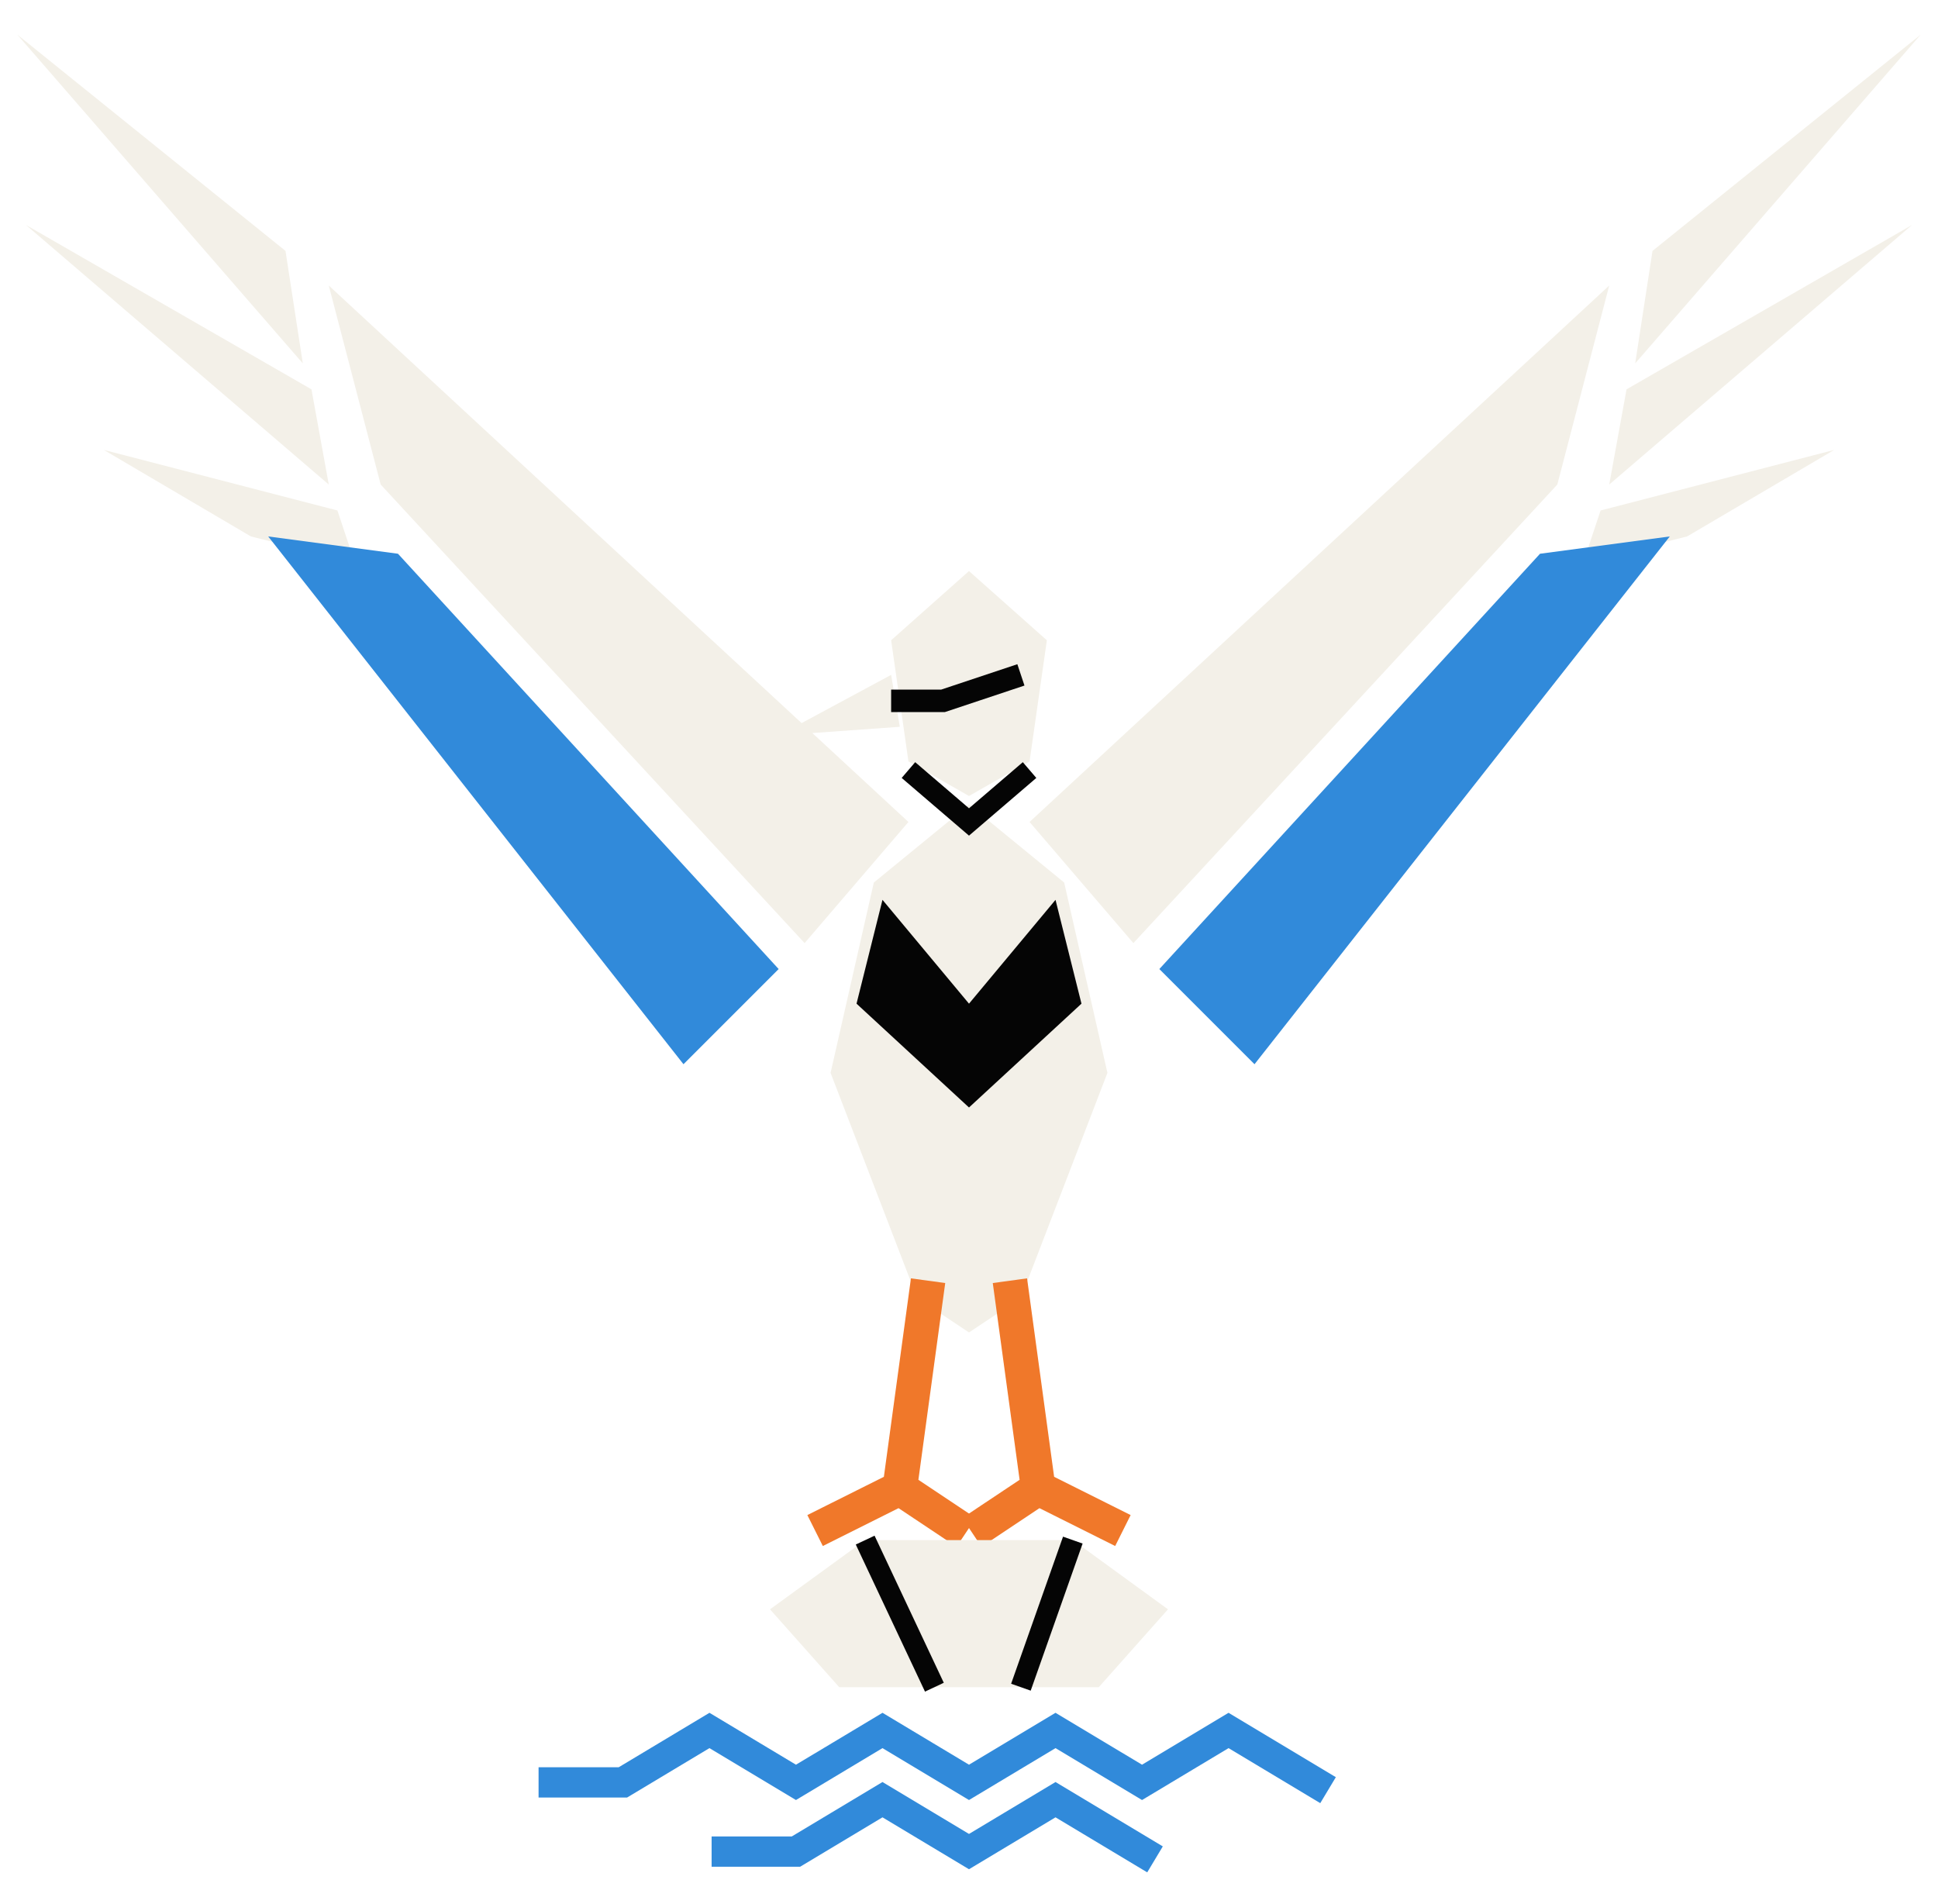
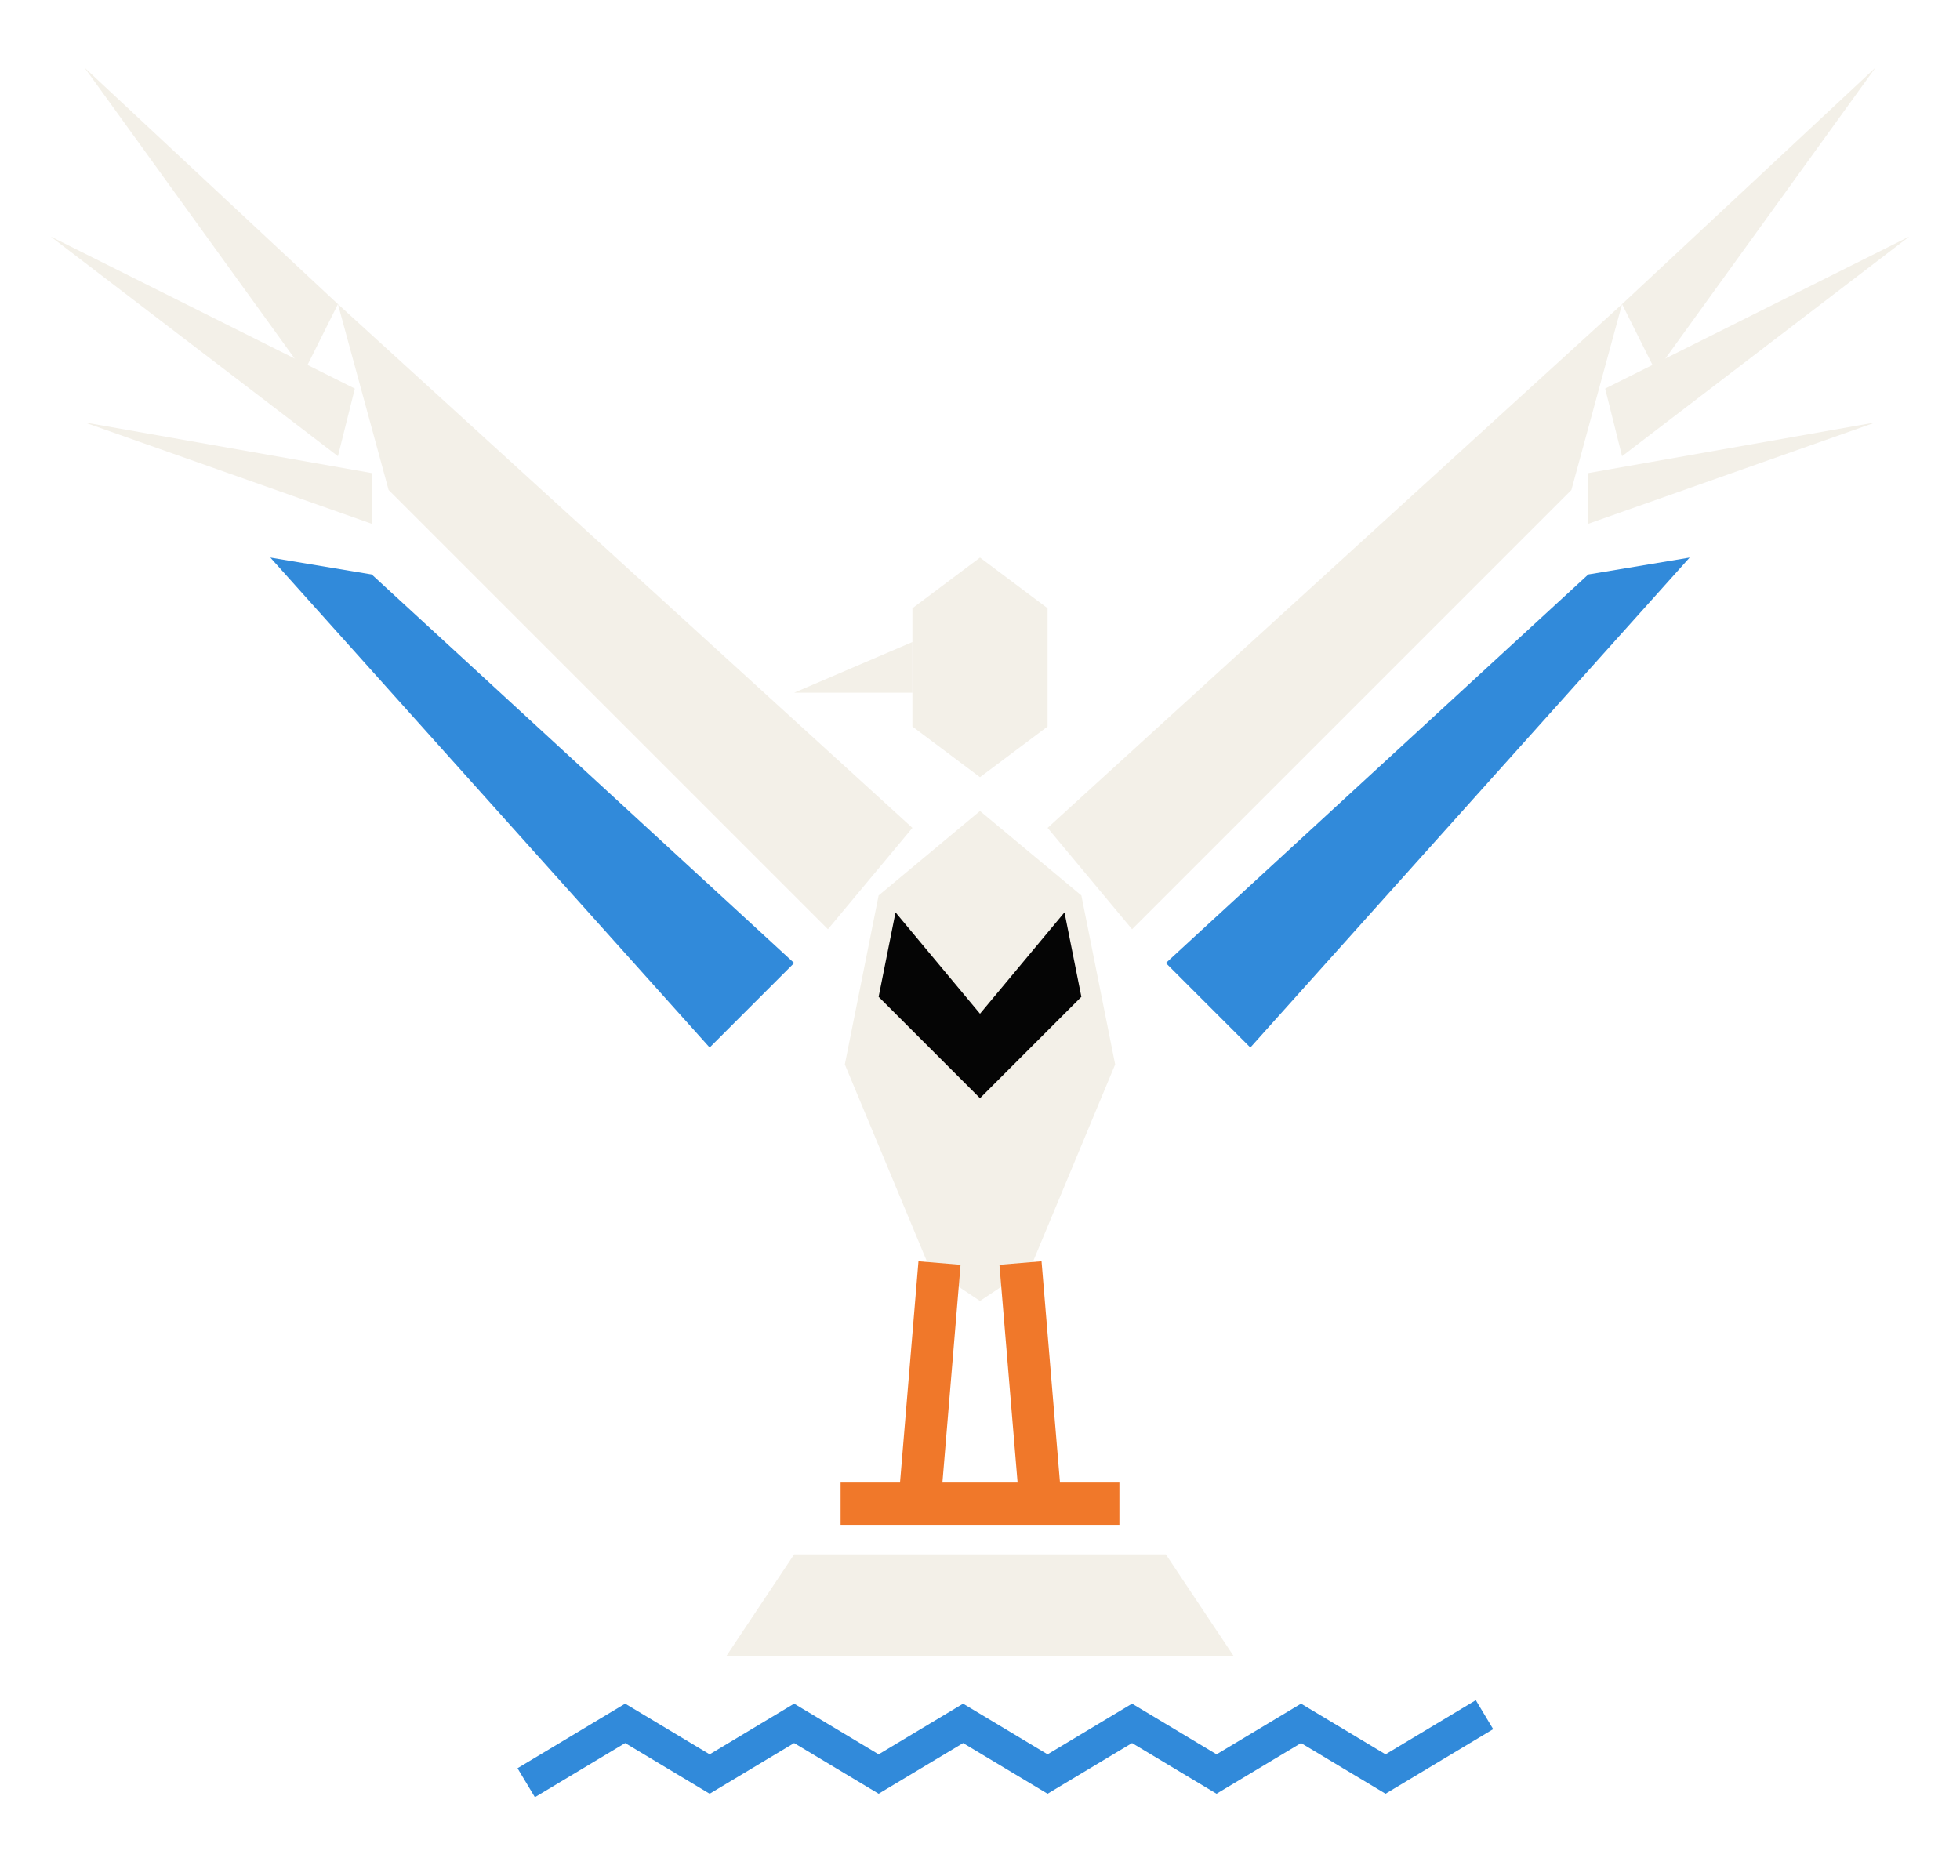
- <svg xmlns="http://www.w3.org/2000/svg" viewBox="8 4 224 220">
-   <g>
-     <path d="M127 99 L194 37 L188 60 L139 113 Z M113 99 L46 37 L52 60 L101 113 Z M199 33 L230 8 L197 46 Z M41 33 L10 8 L43 46 Z M196 49 L229 30 L194 60 Z M44 49 L11 30 L46 60 Z M193 63 L220 56 L203 66 L191 69 Z M47 63 L20 56 L37 66 L49 69 Z M120 97 L131 106 L136 128 L126 154 L120 158 L114 154 L104 128 L109 106 Z M120 70 L129 78 L127 92 L120 96 L113 92 L111 78 Z M111 82 L98 89 L112 88 Z" fill="#f3f0e8" />
-     <path d="M142 116 L186 68 L201 66 L153 127 Z M98 116 L54 68 L39 66 L87 127 Z" fill="#318ada" />
-     <path d="M110 108 L120 120 L130 108 L133 120 L120 132 L107 120 Z" fill="#050505" />
-     <path d="M126 82 L117 85 L111 85" fill="none" stroke="#050505" stroke-width="2.6" stroke-linejoin="miter" />
-     <path d="M113 93 L120 99 L127 93" fill="none" stroke="#050505" stroke-width="2.4" />
-     <path d="M115 154 L112 176 M104 180 L112 176 L118 180" fill="none" stroke="#f0782a" stroke-width="4" stroke-linecap="square" />
-     <path d="M125 154 L128 176 M136 180 L128 176 L122 180" fill="none" stroke="#f0782a" stroke-width="4" stroke-linecap="square" />
-     <path d="M97 190 L108 182 L132 182 L143 190 L135 199 L105 199 Z" fill="#f3f0e8" />
-     <path d="M108 182 L116 199 M132 182 L126 199" stroke="#050505" stroke-width="2.4" />
-     <path d="M72 210 L80 210 L90 204 L100 210 L110 204 L120 210 L130 204 L140 210 L150 204 L160 210" fill="none" stroke="#318ada" stroke-width="3.5" stroke-linejoin="miter" stroke-linecap="square" />
-     <path d="M92 218 L100 218 L110 212 L120 218 L130 212 L140 218" fill="none" stroke="#318ada" stroke-width="3.5" stroke-linejoin="miter" stroke-linecap="square" />
-   </g>
+ <svg xmlns="http://www.w3.org/2000/svg" viewBox="4 2 232 222">
+   <polygon points="128 100 196 38 190 60 138 112" fill="#f3f0e8" />
+   <polygon points="112 100 44 38 50 60 102 112" fill="#f3f0e8" />
+   <polygon points="142 116 192 70 204 68 152 126" fill="#318ada" />
+   <polygon points="98 116 48 70 36 68 88 126" fill="#318ada" />
+   <polygon points="196 38 226 10 200 46" fill="#f3f0e8" />
+   <polygon points="44 38 14 10 40 46" fill="#f3f0e8" />
+   <polygon points="194 48 230 30 196 56" fill="#f3f0e8" />
+   <polygon points="46 48 10 30 44 56" fill="#f3f0e8" />
+   <polygon points="192 58 226 52 192 64" fill="#f3f0e8" />
+   <polygon points="48 58 14 52 48 64" fill="#f3f0e8" />
+   <polygon points="120 98 132 108 136 128 126 152 120 156 114 152 104 128 108 108" fill="#f3f0e8" />
+   <polygon points="120 68 128 74 128 88 120 94 112 88 112 74" fill="#f3f0e8" />
+   <polygon points="112 78 98 84 112 84" fill="#f3f0e8" />
+   <polygon points="110 110 120 122 130 110 132 120 120 132 108 120" fill="#050505" />
+   <path d="M115 154 113 178M125 154 127 178M106 180H118M122 180H134" fill="none" stroke="#f0782a" stroke-width="5" stroke-linecap="square" />
+   <polygon points="98 186 142 186 150 198 90 198" fill="#f3f0e8" />
+   <path d="M68 212L78 206L88 212L98 206L108 212L118 206L128 212L138 206L148 212L158 206L168 212L178 206" fill="none" stroke="#318ada" stroke-width="4" stroke-linecap="square" />
</svg>
